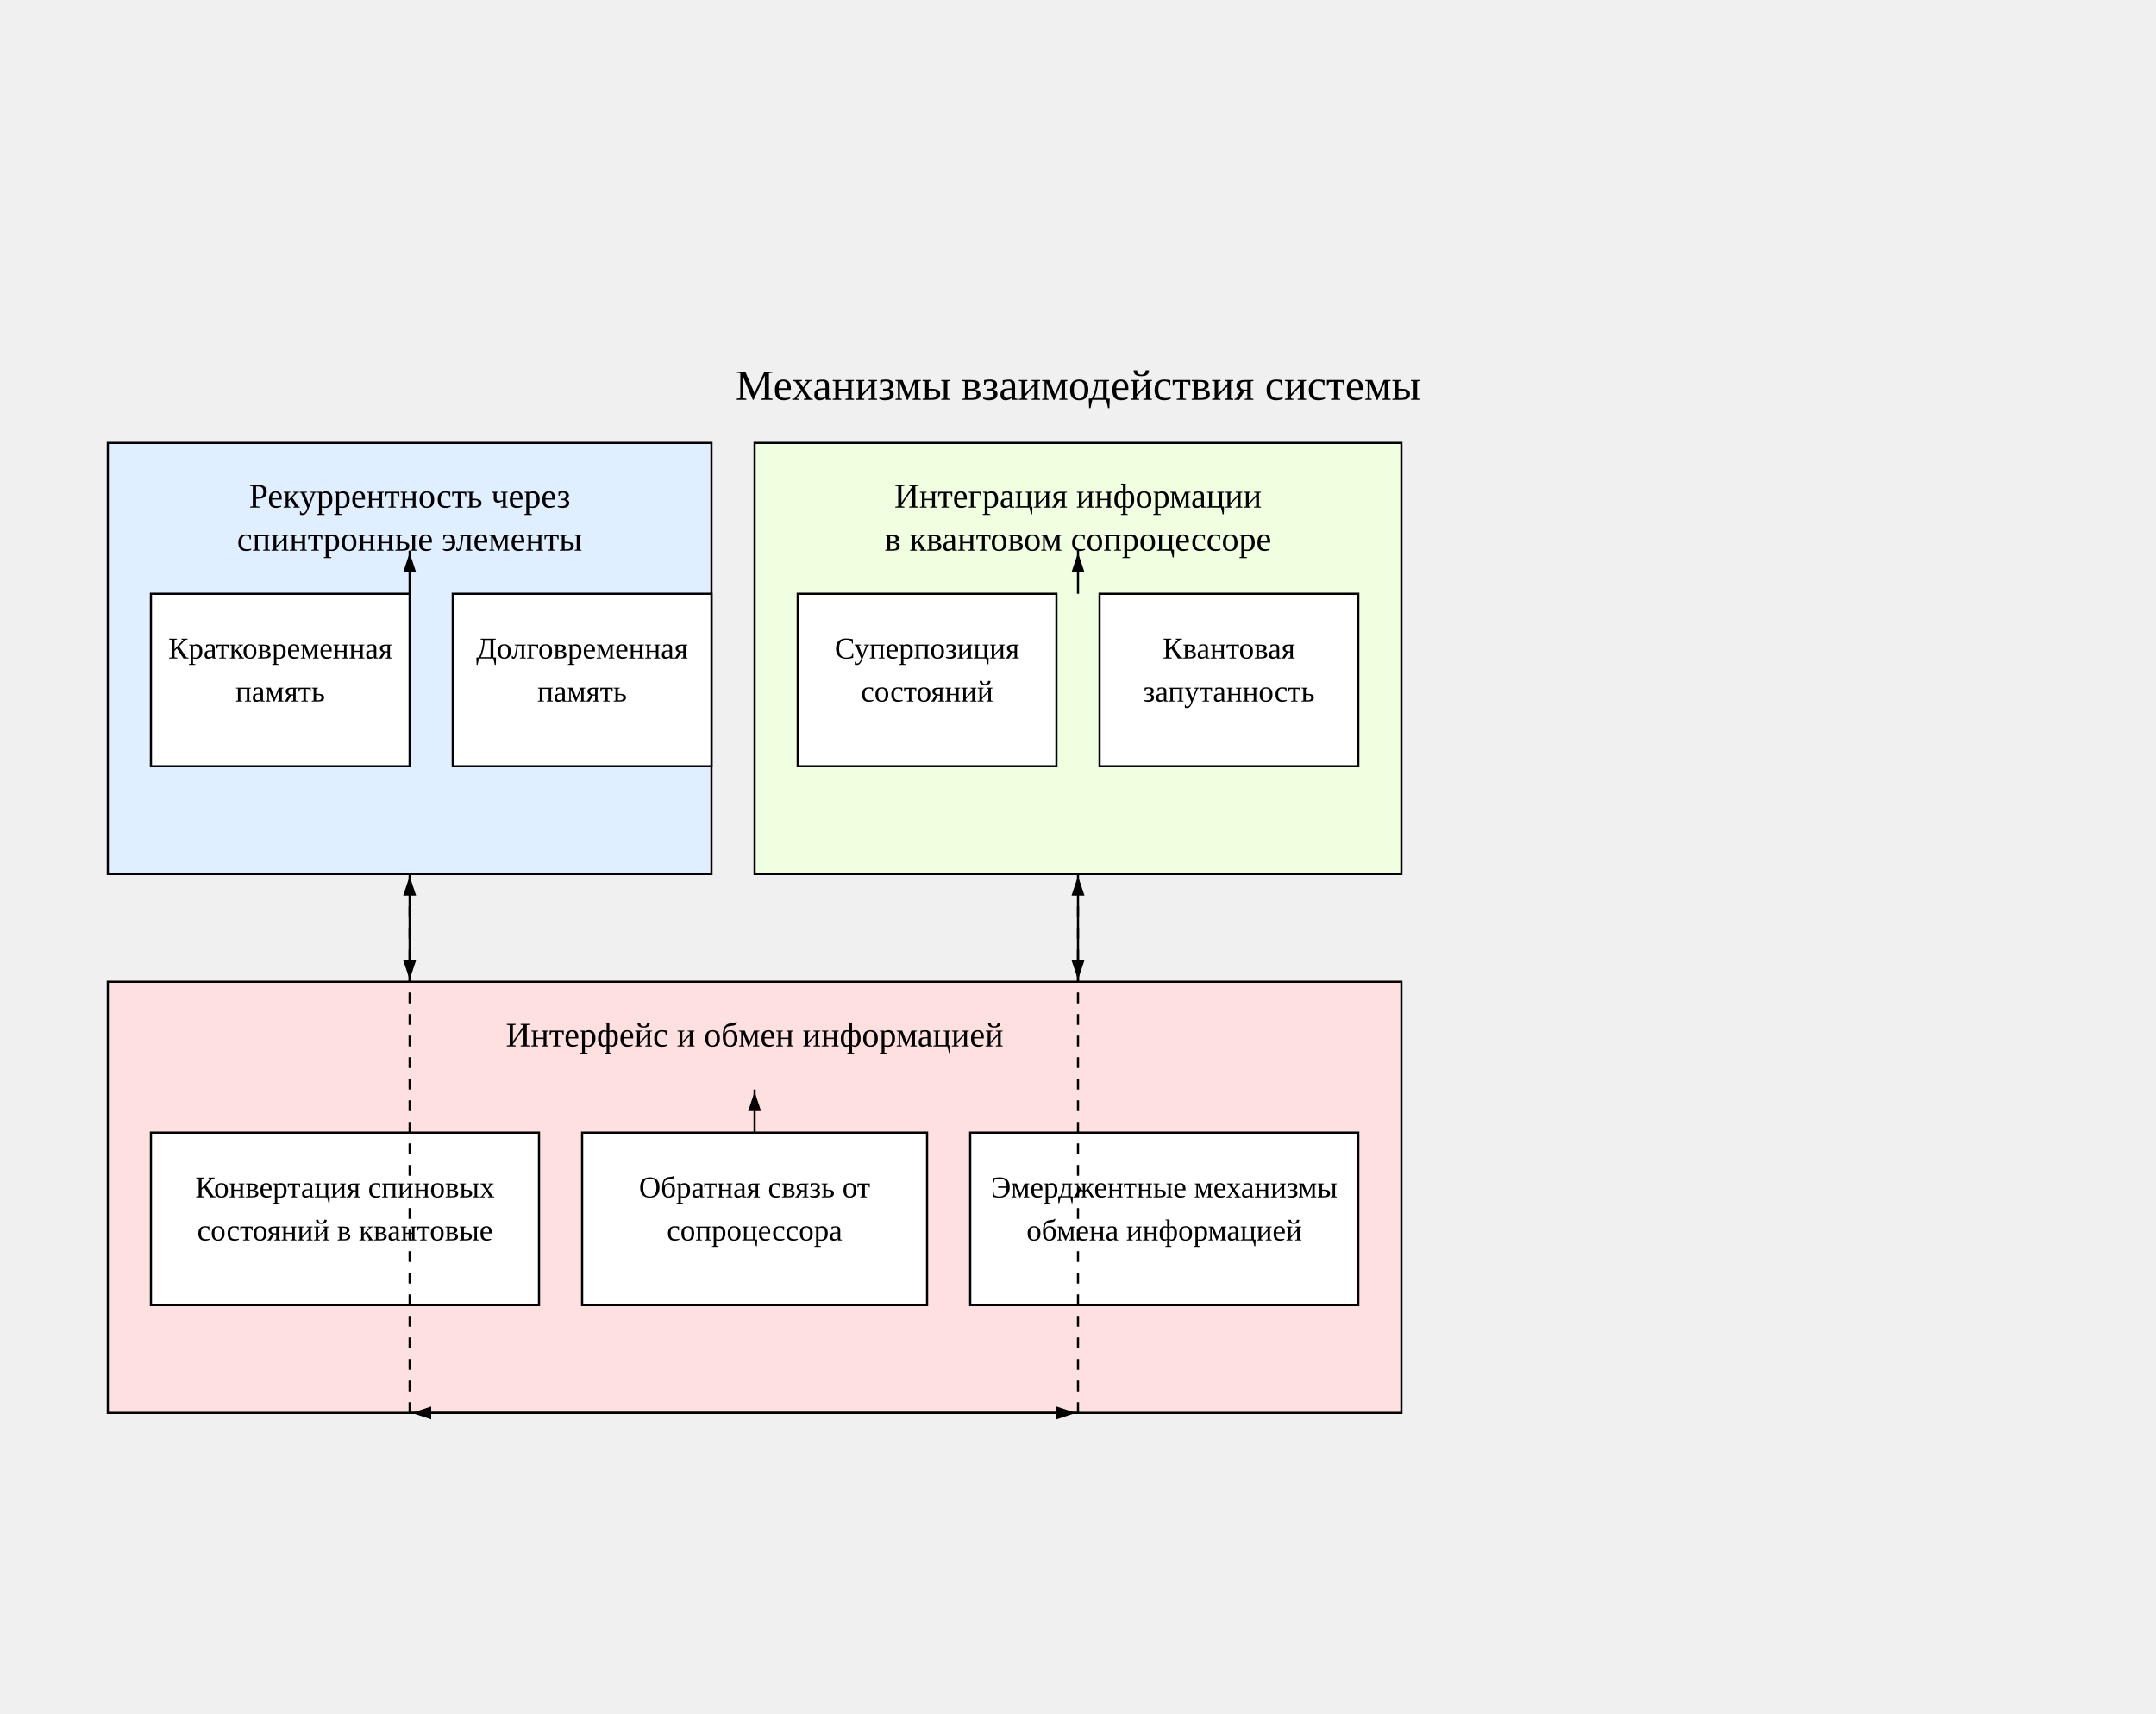
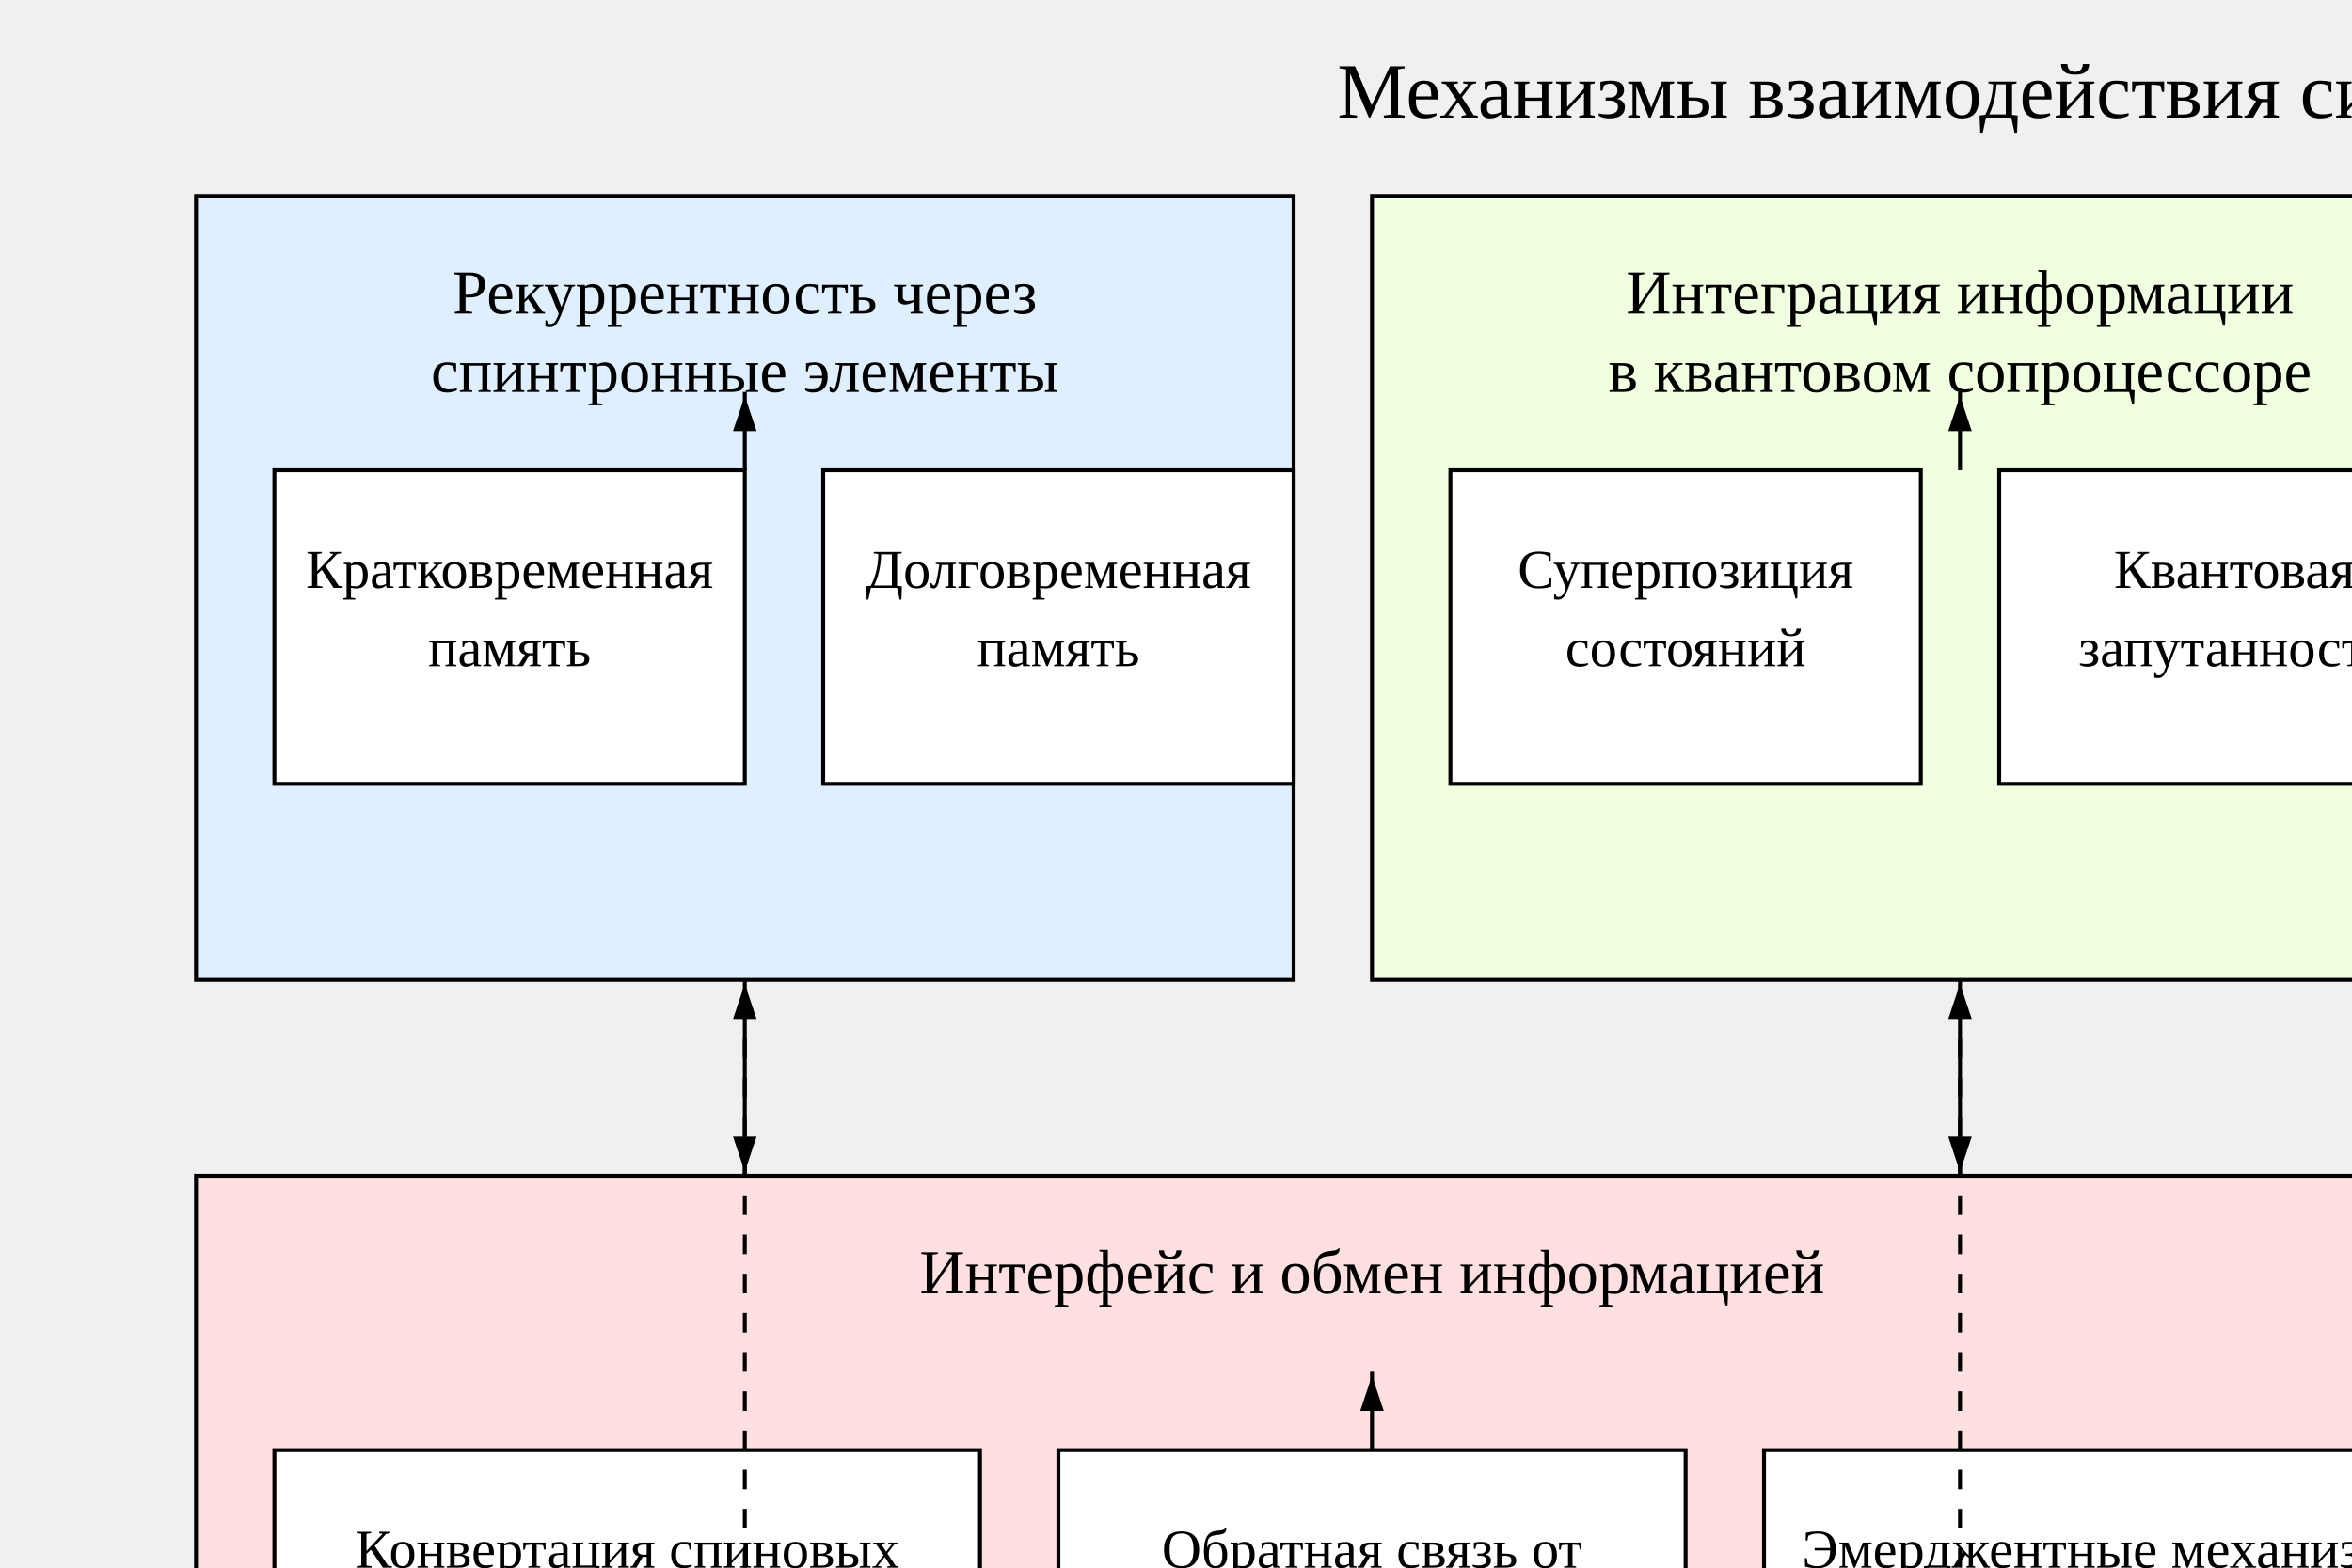
- <svg xmlns="http://www.w3.org/2000/svg" width="1000">
+ <svg xmlns="http://www.w3.org/2000/svg" width="600" height="400">
  <defs>
    <marker id="arrow" markerWidth="10" markerHeight="10" refX="10" refY="3" orient="auto">
      <path d="M0,0 L0,6 L9,3 z" fill="#000" />
    </marker>
  </defs>
  <rect x="50" y="50" width="280" height="200" fill="#dfefff" stroke="#000" />
  <text x="190" y="80" font-size="16" text-anchor="middle" fill="#000">Рекуррентность через</text>
  <text x="190" y="100" font-size="16" text-anchor="middle" fill="#000">спинтронные элементы</text>
  <rect x="70" y="120" width="120" height="80" fill="#fff" stroke="#000" />
  <text x="130" y="150" font-size="14" text-anchor="middle" fill="#000">Кратковременная</text>
  <text x="130" y="170" font-size="14" text-anchor="middle" fill="#000">память</text>
  <rect x="210" y="120" width="120" height="80" fill="#fff" stroke="#000" />
  <text x="270" y="150" font-size="14" text-anchor="middle" fill="#000">Долговременная</text>
  <text x="270" y="170" font-size="14" text-anchor="middle" fill="#000">память</text>
  <line x1="190" y1="120" x2="190" y2="100" stroke="#000" marker-end="url(#arrow)" />
  <rect x="350" y="50" width="300" height="200" fill="#f0ffe0" stroke="#000" />
  <text x="500" y="80" font-size="16" text-anchor="middle" fill="#000">Интеграция информации</text>
  <text x="500" y="100" font-size="16" text-anchor="middle" fill="#000">в квантовом сопроцессоре</text>
  <rect x="370" y="120" width="120" height="80" fill="#fff" stroke="#000" />
  <text x="430" y="150" font-size="14" text-anchor="middle" fill="#000">Суперпозиция</text>
  <text x="430" y="170" font-size="14" text-anchor="middle" fill="#000">состояний</text>
  <rect x="510" y="120" width="120" height="80" fill="#fff" stroke="#000" />
  <text x="570" y="150" font-size="14" text-anchor="middle" fill="#000">Квантовая</text>
  <text x="570" y="170" font-size="14" text-anchor="middle" fill="#000">запутанность</text>
  <line x1="500" y1="120" x2="500" y2="100" stroke="#000" marker-end="url(#arrow)" />
  <rect x="50" y="300" width="600" height="200" fill="#ffe0e0" stroke="#000" />
  <text x="350" y="330" font-size="16" text-anchor="middle" fill="#000">Интерфейс и обмен информацией</text>
  <rect x="70" y="370" width="180" height="80" fill="#fff" stroke="#000" />
  <text x="160" y="400" font-size="14" text-anchor="middle" fill="#000">Конвертация спиновых</text>
  <text x="160" y="420" font-size="14" text-anchor="middle" fill="#000">состояний в квантовые</text>
  <rect x="270" y="370" width="160" height="80" fill="#fff" stroke="#000" />
  <text x="350" y="400" font-size="14" text-anchor="middle" fill="#000">Обратная связь от</text>
  <text x="350" y="420" font-size="14" text-anchor="middle" fill="#000">сопроцессора</text>
  <rect x="450" y="370" width="180" height="80" fill="#fff" stroke="#000" />
  <text x="540" y="400" font-size="14" text-anchor="middle" fill="#000">Эмерджентные механизмы</text>
  <text x="540" y="420" font-size="14" text-anchor="middle" fill="#000">обмена информацией</text>
  <line x1="350" y1="370" x2="350" y2="350" stroke="#000" marker-end="url(#arrow)" />
  <line x1="190" y1="250" x2="190" y2="300" stroke="#000" marker-end="url(#arrow)" />
  <line x1="500" y1="250" x2="500" y2="300" stroke="#000" marker-end="url(#arrow)" />
  <line x1="350" y1="500" x2="190" y2="500" stroke="#000" marker-end="url(#arrow)" />
  <line x1="190" y1="500" x2="190" y2="250" stroke="#000" stroke-dasharray="5,5" marker-end="url(#arrow)" />
  <line x1="350" y1="500" x2="500" y2="500" stroke="#000" marker-end="url(#arrow)" />
  <line x1="500" y1="500" x2="500" y2="250" stroke="#000" stroke-dasharray="5,5" marker-end="url(#arrow)" />
  <text x="500" y="30" font-size="20" text-anchor="middle" fill="#000">Механизмы взаимодействия системы</text>
</svg>
